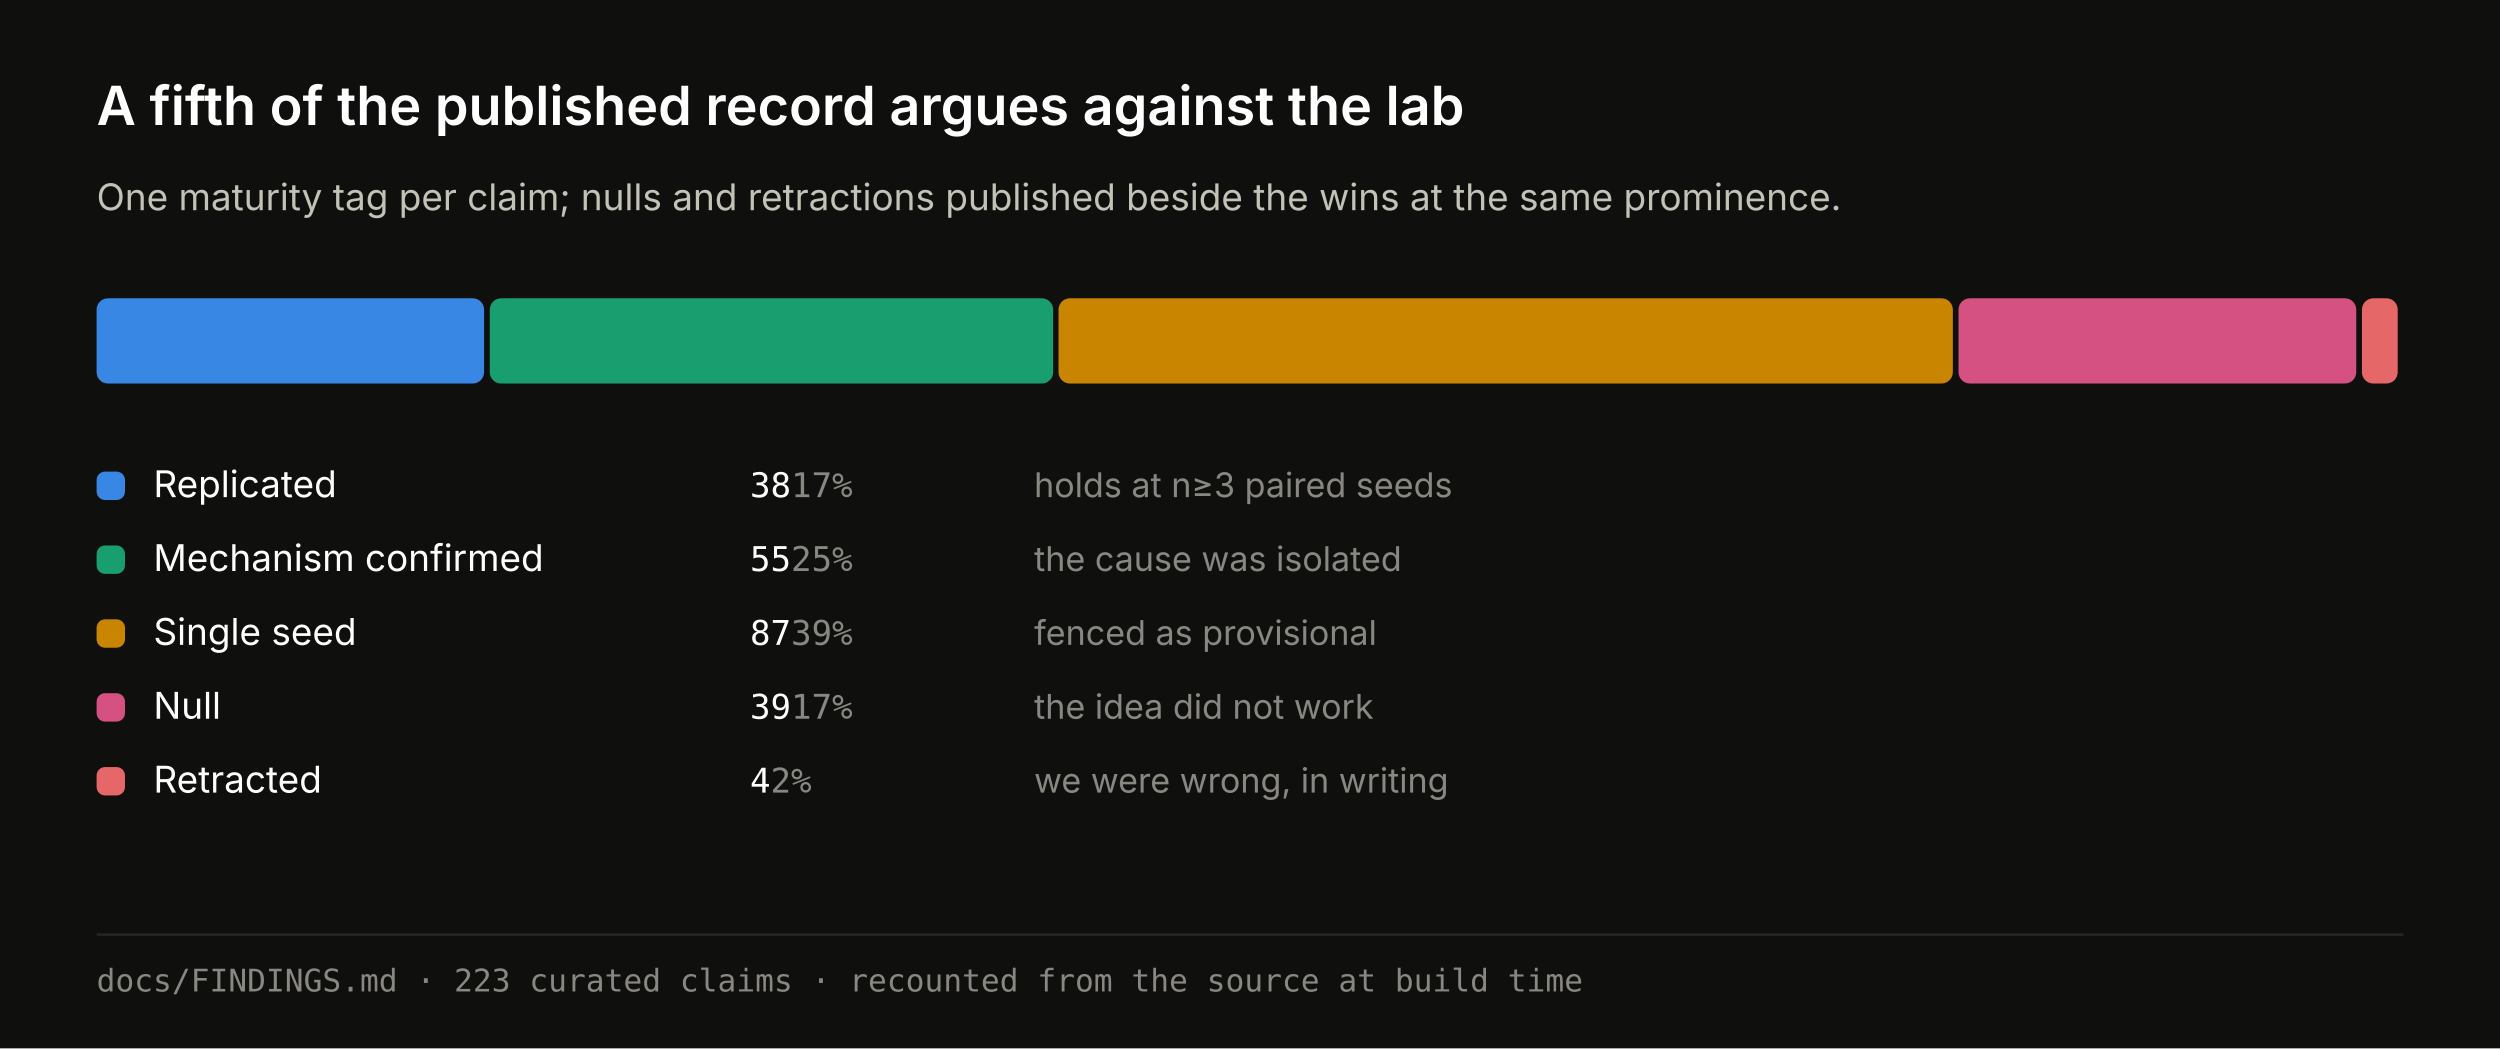
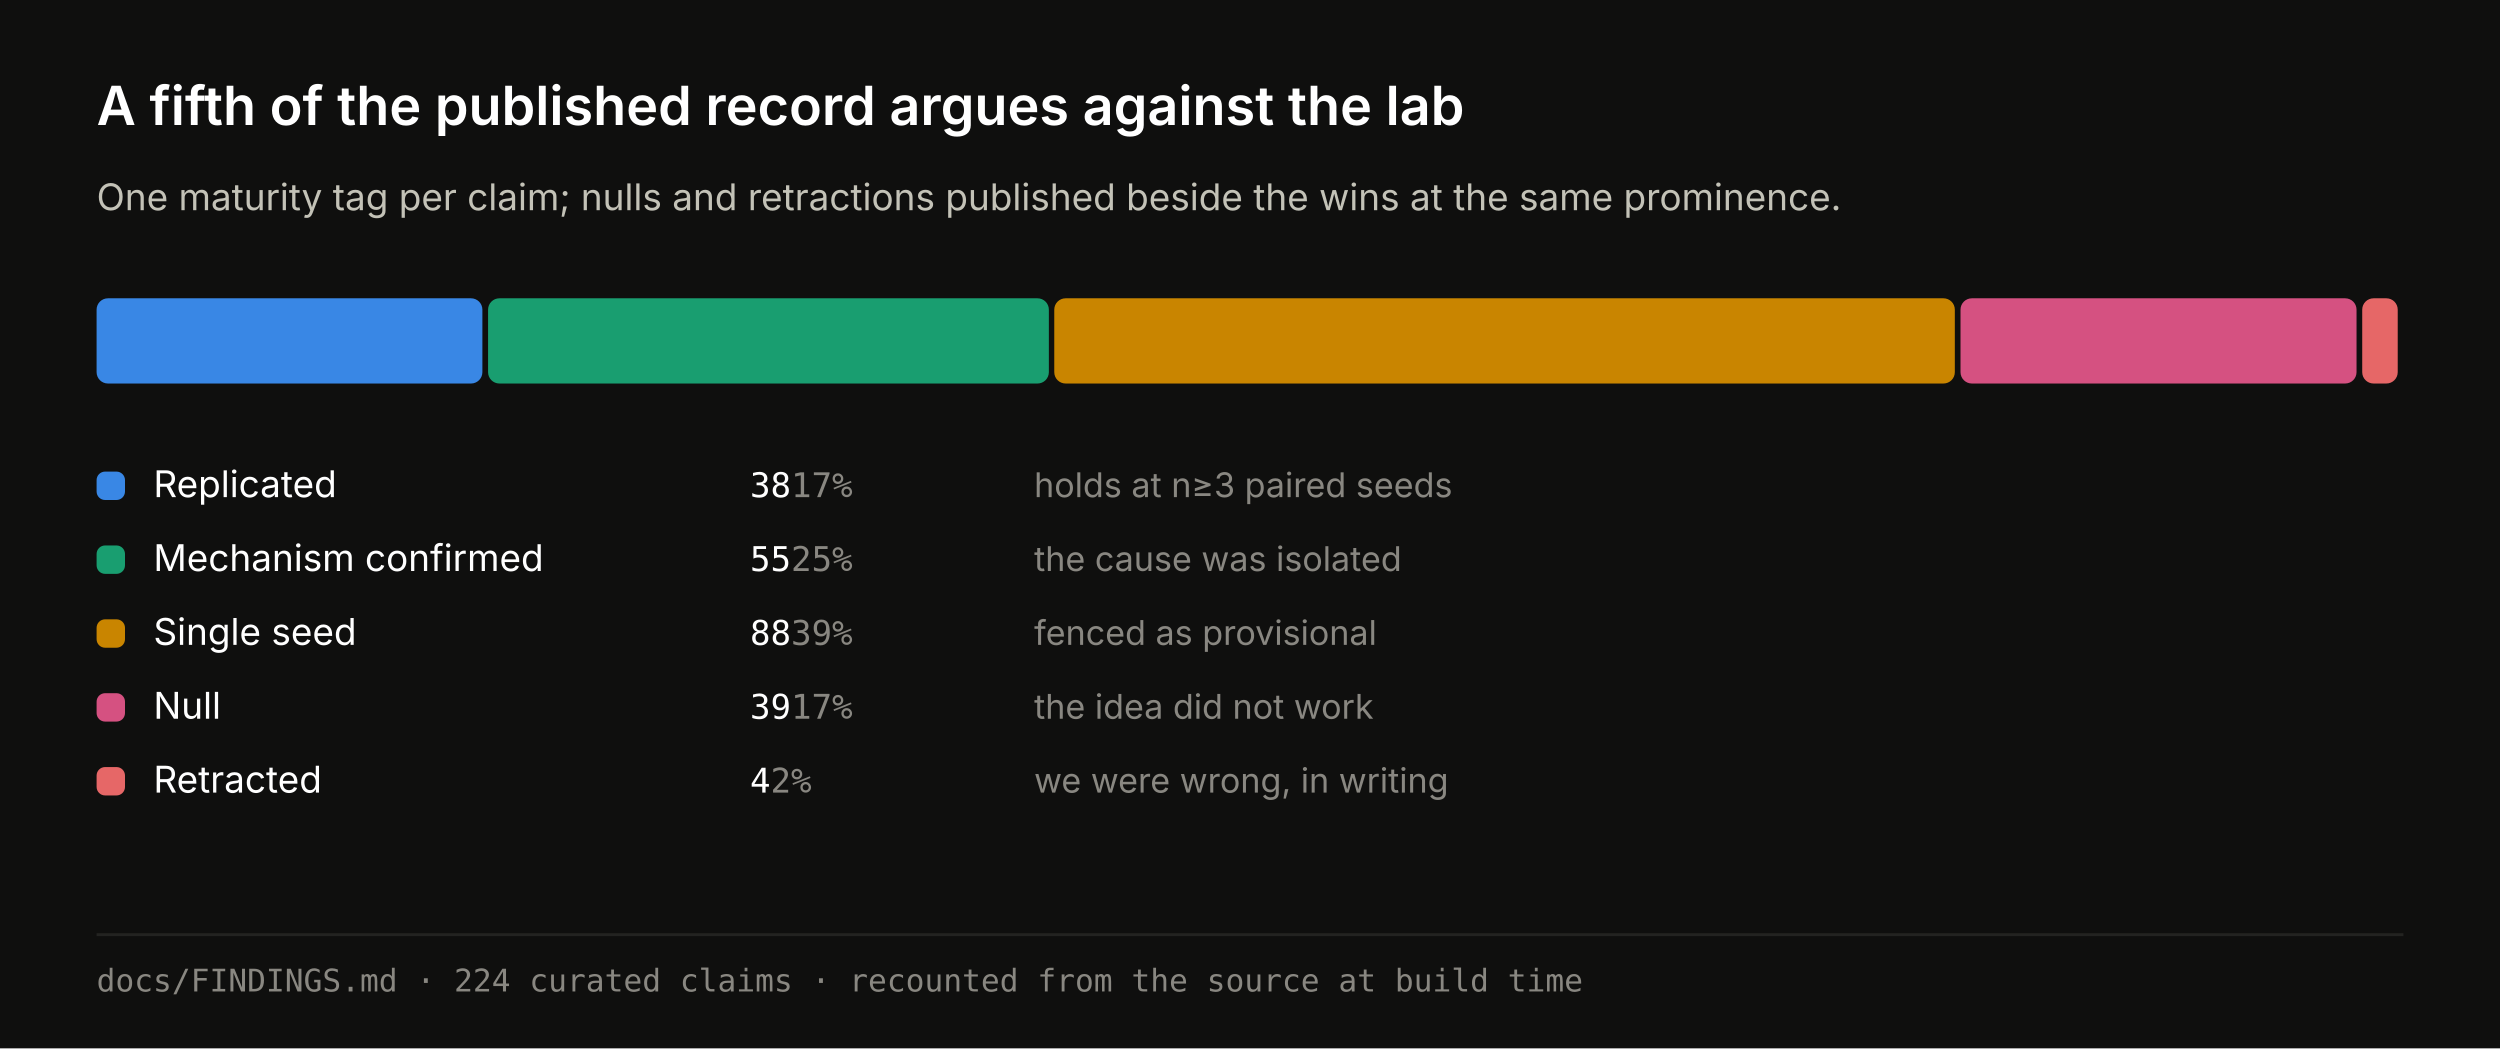
<svg xmlns="http://www.w3.org/2000/svg" width="880" height="369" viewBox="0 0 880 369" role="img">
  <rect width="880" height="369" fill="#0f0f0e" />
  <text x="34" y="44" font-family="Inter, -apple-system, BlinkMacSystemFont, 'Segoe UI', sans-serif" font-size="19" font-weight="600" fill="#ffffff">A fifth of the published record argues against the lab</text>
  <text x="34" y="74" font-family="Inter, -apple-system, BlinkMacSystemFont, 'Segoe UI', sans-serif" font-size="13" fill="#c3c2b7">One maturity tag per claim; nulls and retractions published beside the wins at the same prominence.</text>
-   <rect x="34.0" y="105" width="136.4" height="30" rx="4" fill="#3987e5" />
-   <rect x="172.4" y="105" width="198.3" height="30" rx="4" fill="#199e70" />
-   <rect x="372.6" y="105" width="314.8" height="30" rx="4" fill="#c98500" />
-   <rect x="689.4" y="105" width="140.0" height="30" rx="4" fill="#d55181" />
-   <rect x="831.4" y="105" width="12.6" height="30" rx="4" fill="#e66767" />
+   <rect x="34.0" y="105" width="135.8" height="30" rx="4" fill="#3987e5" />
+   <rect x="171.8" y="105" width="197.4" height="30" rx="4" fill="#199e70" />
+   <rect x="371.1" y="105" width="317.0" height="30" rx="4" fill="#c98500" />
+   <rect x="690.1" y="105" width="139.4" height="30" rx="4" fill="#d55181" />
+   <rect x="831.5" y="105" width="12.5" height="30" rx="4" fill="#e66767" />
  <rect x="34" y="166" width="10" height="10" rx="3" fill="#3987e5" />
  <text x="54" y="175" font-family="Inter, -apple-system, BlinkMacSystemFont, 'Segoe UI', sans-serif" font-size="13" fill="#ffffff">Replicated</text>
  <text x="264" y="175" font-family="'JetBrains Mono', ui-monospace, SFMono-Regular, Menlo, monospace" font-size="12" fill="#ffffff">38<tspan fill="#898781">  17%</tspan>
  </text>
  <text x="364" y="175" font-family="Inter, -apple-system, BlinkMacSystemFont, 'Segoe UI', sans-serif" font-size="12" fill="#898781">holds at n≥3 paired seeds</text>
  <rect x="34" y="192" width="10" height="10" rx="3" fill="#199e70" />
  <text x="54" y="201" font-family="Inter, -apple-system, BlinkMacSystemFont, 'Segoe UI', sans-serif" font-size="13" fill="#ffffff">Mechanism confirmed</text>
  <text x="264" y="201" font-family="'JetBrains Mono', ui-monospace, SFMono-Regular, Menlo, monospace" font-size="12" fill="#ffffff">55<tspan fill="#898781">  25%</tspan>
  </text>
  <text x="364" y="201" font-family="Inter, -apple-system, BlinkMacSystemFont, 'Segoe UI', sans-serif" font-size="12" fill="#898781">the cause was isolated</text>
  <rect x="34" y="218" width="10" height="10" rx="3" fill="#c98500" />
  <text x="54" y="227" font-family="Inter, -apple-system, BlinkMacSystemFont, 'Segoe UI', sans-serif" font-size="13" fill="#ffffff">Single seed</text>
-   <text x="264" y="227" font-family="'JetBrains Mono', ui-monospace, SFMono-Regular, Menlo, monospace" font-size="12" fill="#ffffff">87<tspan fill="#898781">  39%</tspan>
+   <text x="264" y="227" font-family="'JetBrains Mono', ui-monospace, SFMono-Regular, Menlo, monospace" font-size="12" fill="#ffffff">88<tspan fill="#898781">  39%</tspan>
  </text>
  <text x="364" y="227" font-family="Inter, -apple-system, BlinkMacSystemFont, 'Segoe UI', sans-serif" font-size="12" fill="#898781">fenced as provisional</text>
  <rect x="34" y="244" width="10" height="10" rx="3" fill="#d55181" />
  <text x="54" y="253" font-family="Inter, -apple-system, BlinkMacSystemFont, 'Segoe UI', sans-serif" font-size="13" fill="#ffffff">Null</text>
  <text x="264" y="253" font-family="'JetBrains Mono', ui-monospace, SFMono-Regular, Menlo, monospace" font-size="12" fill="#ffffff">39<tspan fill="#898781">  17%</tspan>
  </text>
  <text x="364" y="253" font-family="Inter, -apple-system, BlinkMacSystemFont, 'Segoe UI', sans-serif" font-size="12" fill="#898781">the idea did not work</text>
  <rect x="34" y="270" width="10" height="10" rx="3" fill="#e66767" />
  <text x="54" y="279" font-family="Inter, -apple-system, BlinkMacSystemFont, 'Segoe UI', sans-serif" font-size="13" fill="#ffffff">Retracted</text>
  <text x="264" y="279" font-family="'JetBrains Mono', ui-monospace, SFMono-Regular, Menlo, monospace" font-size="12" fill="#ffffff">4<tspan fill="#898781">  2%</tspan>
  </text>
  <text x="364" y="279" font-family="Inter, -apple-system, BlinkMacSystemFont, 'Segoe UI', sans-serif" font-size="12" fill="#898781">we were wrong, in writing</text>
  <line x1="34" y1="329" x2="846" y2="329" stroke="#232321" stroke-width="1" />
-   <text x="34" y="349" font-family="'JetBrains Mono', ui-monospace, SFMono-Regular, Menlo, monospace" font-size="11" fill="#898781">docs/FINDINGS.md · 223 curated claims · recounted from the source at build time</text>
+   <text x="34" y="349" font-family="'JetBrains Mono', ui-monospace, SFMono-Regular, Menlo, monospace" font-size="11" fill="#898781">docs/FINDINGS.md · 224 curated claims · recounted from the source at build time</text>
</svg>
